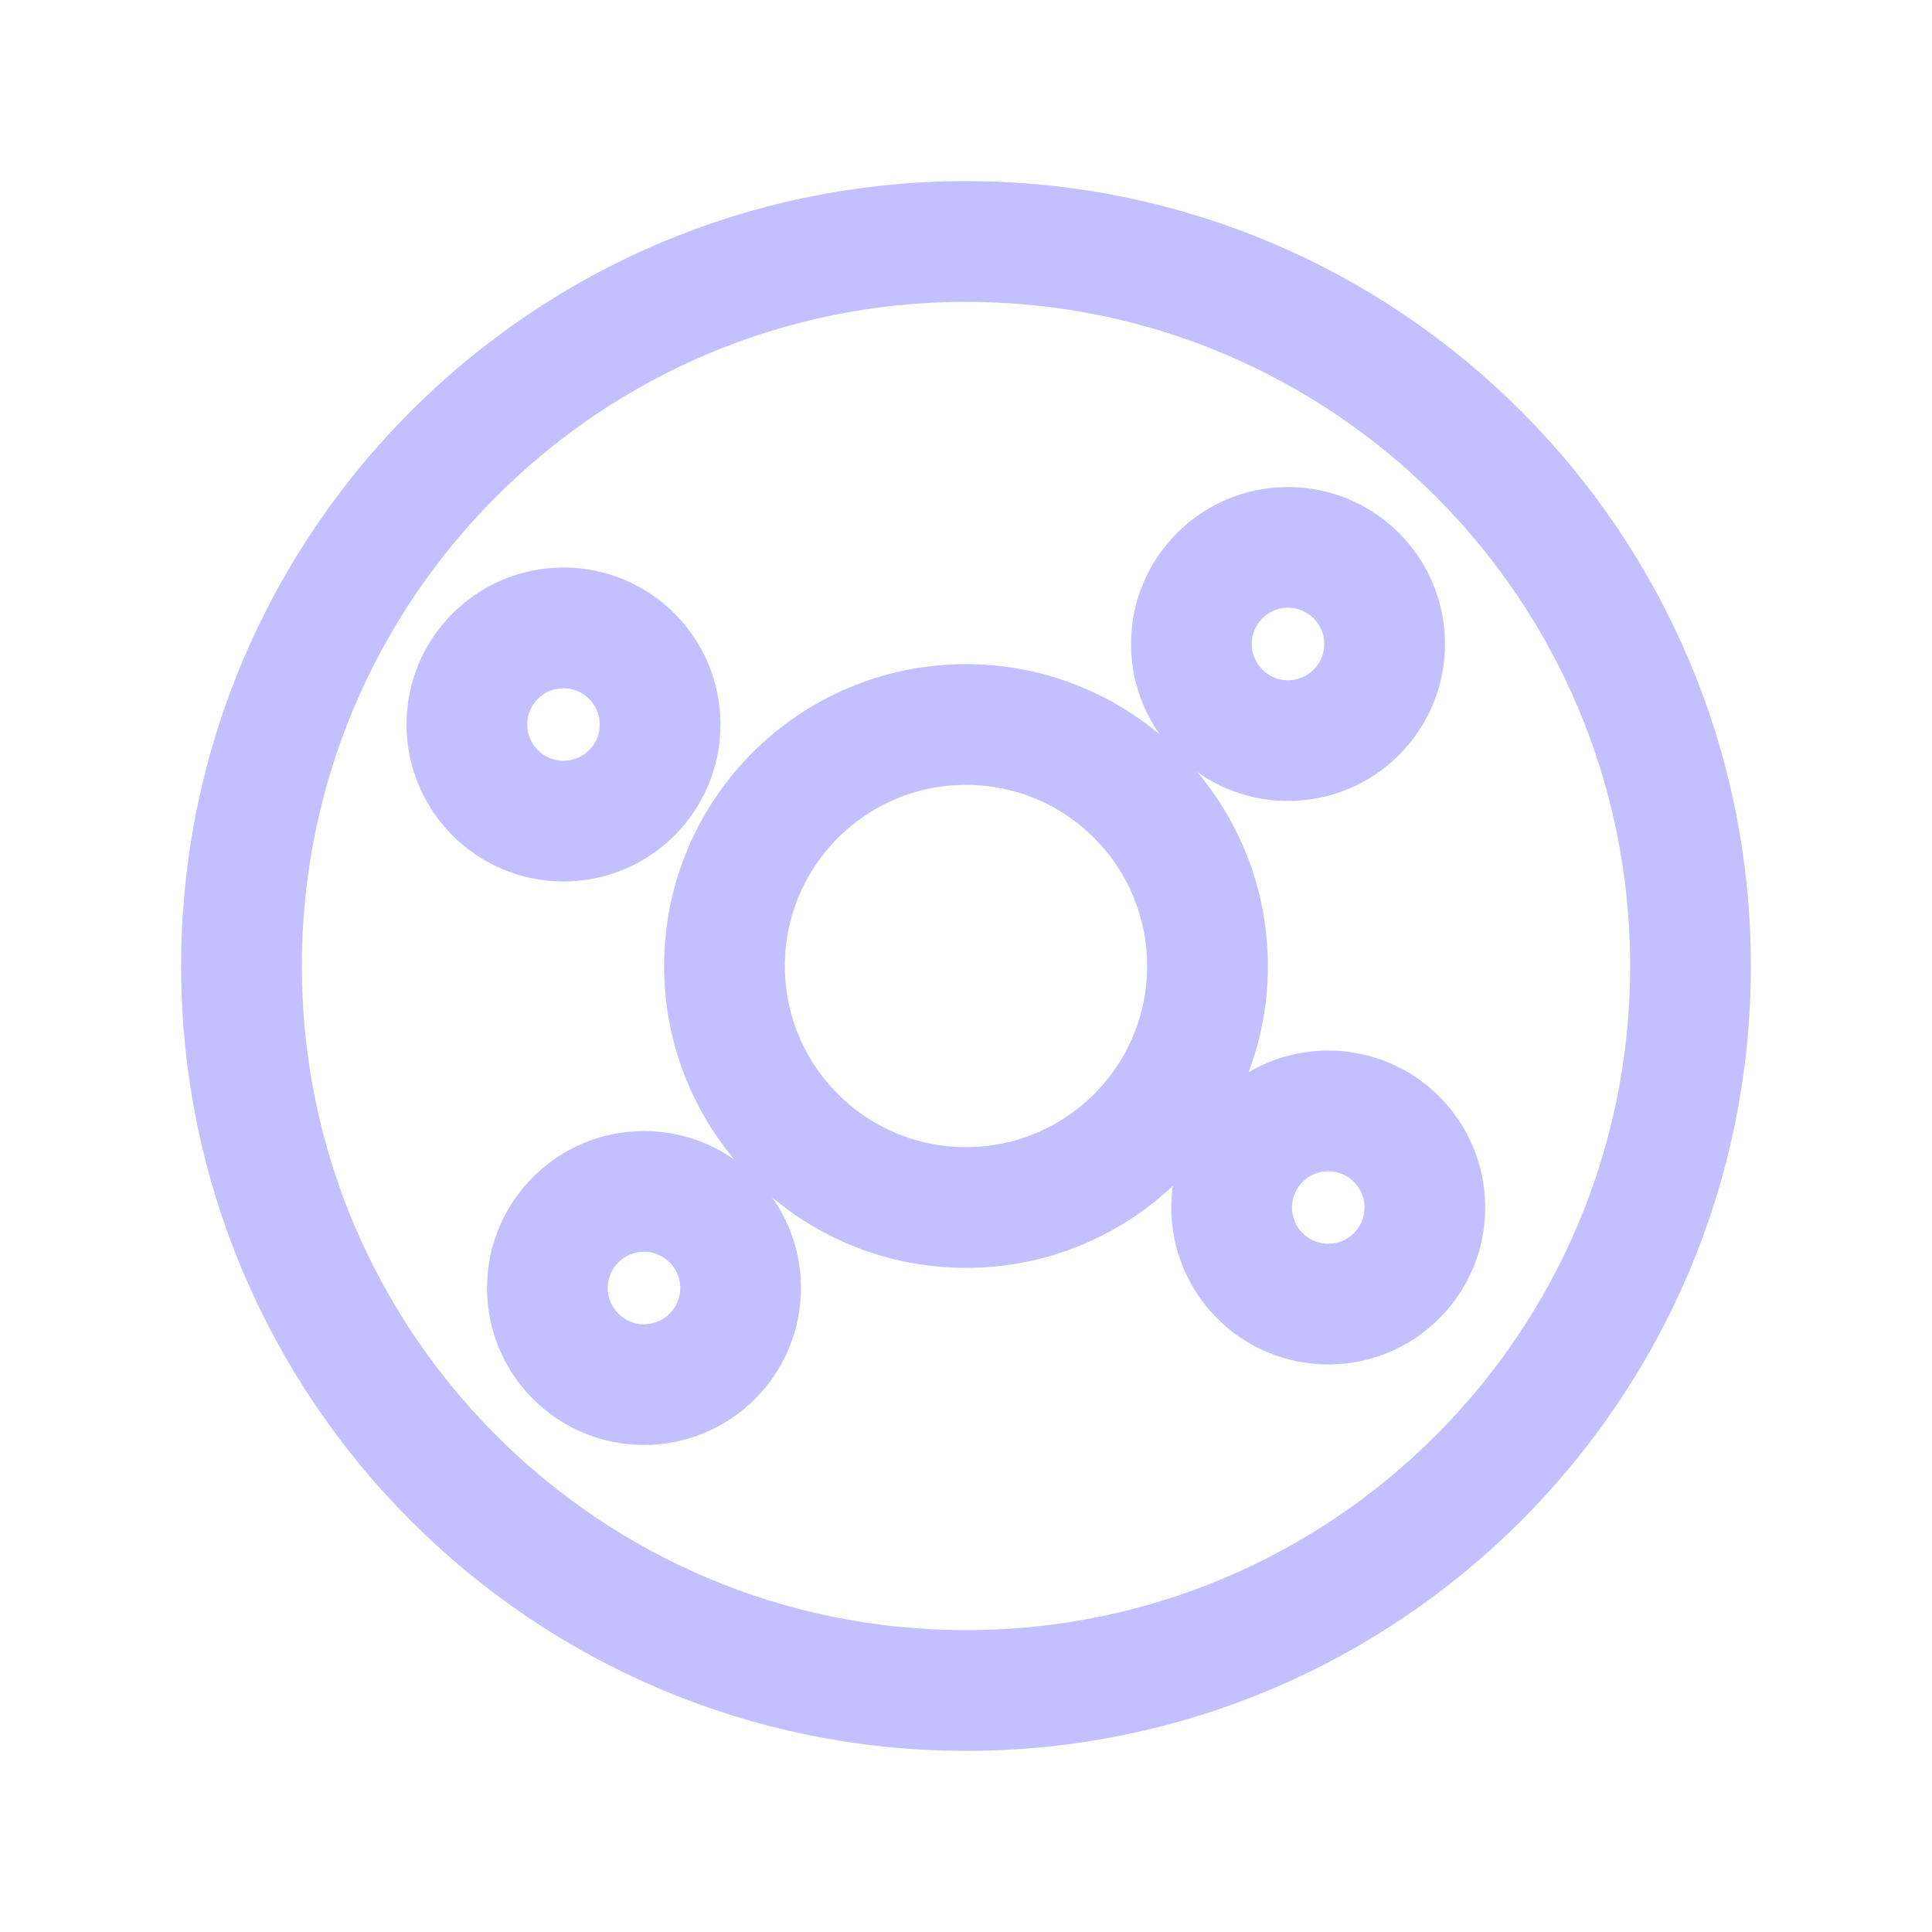
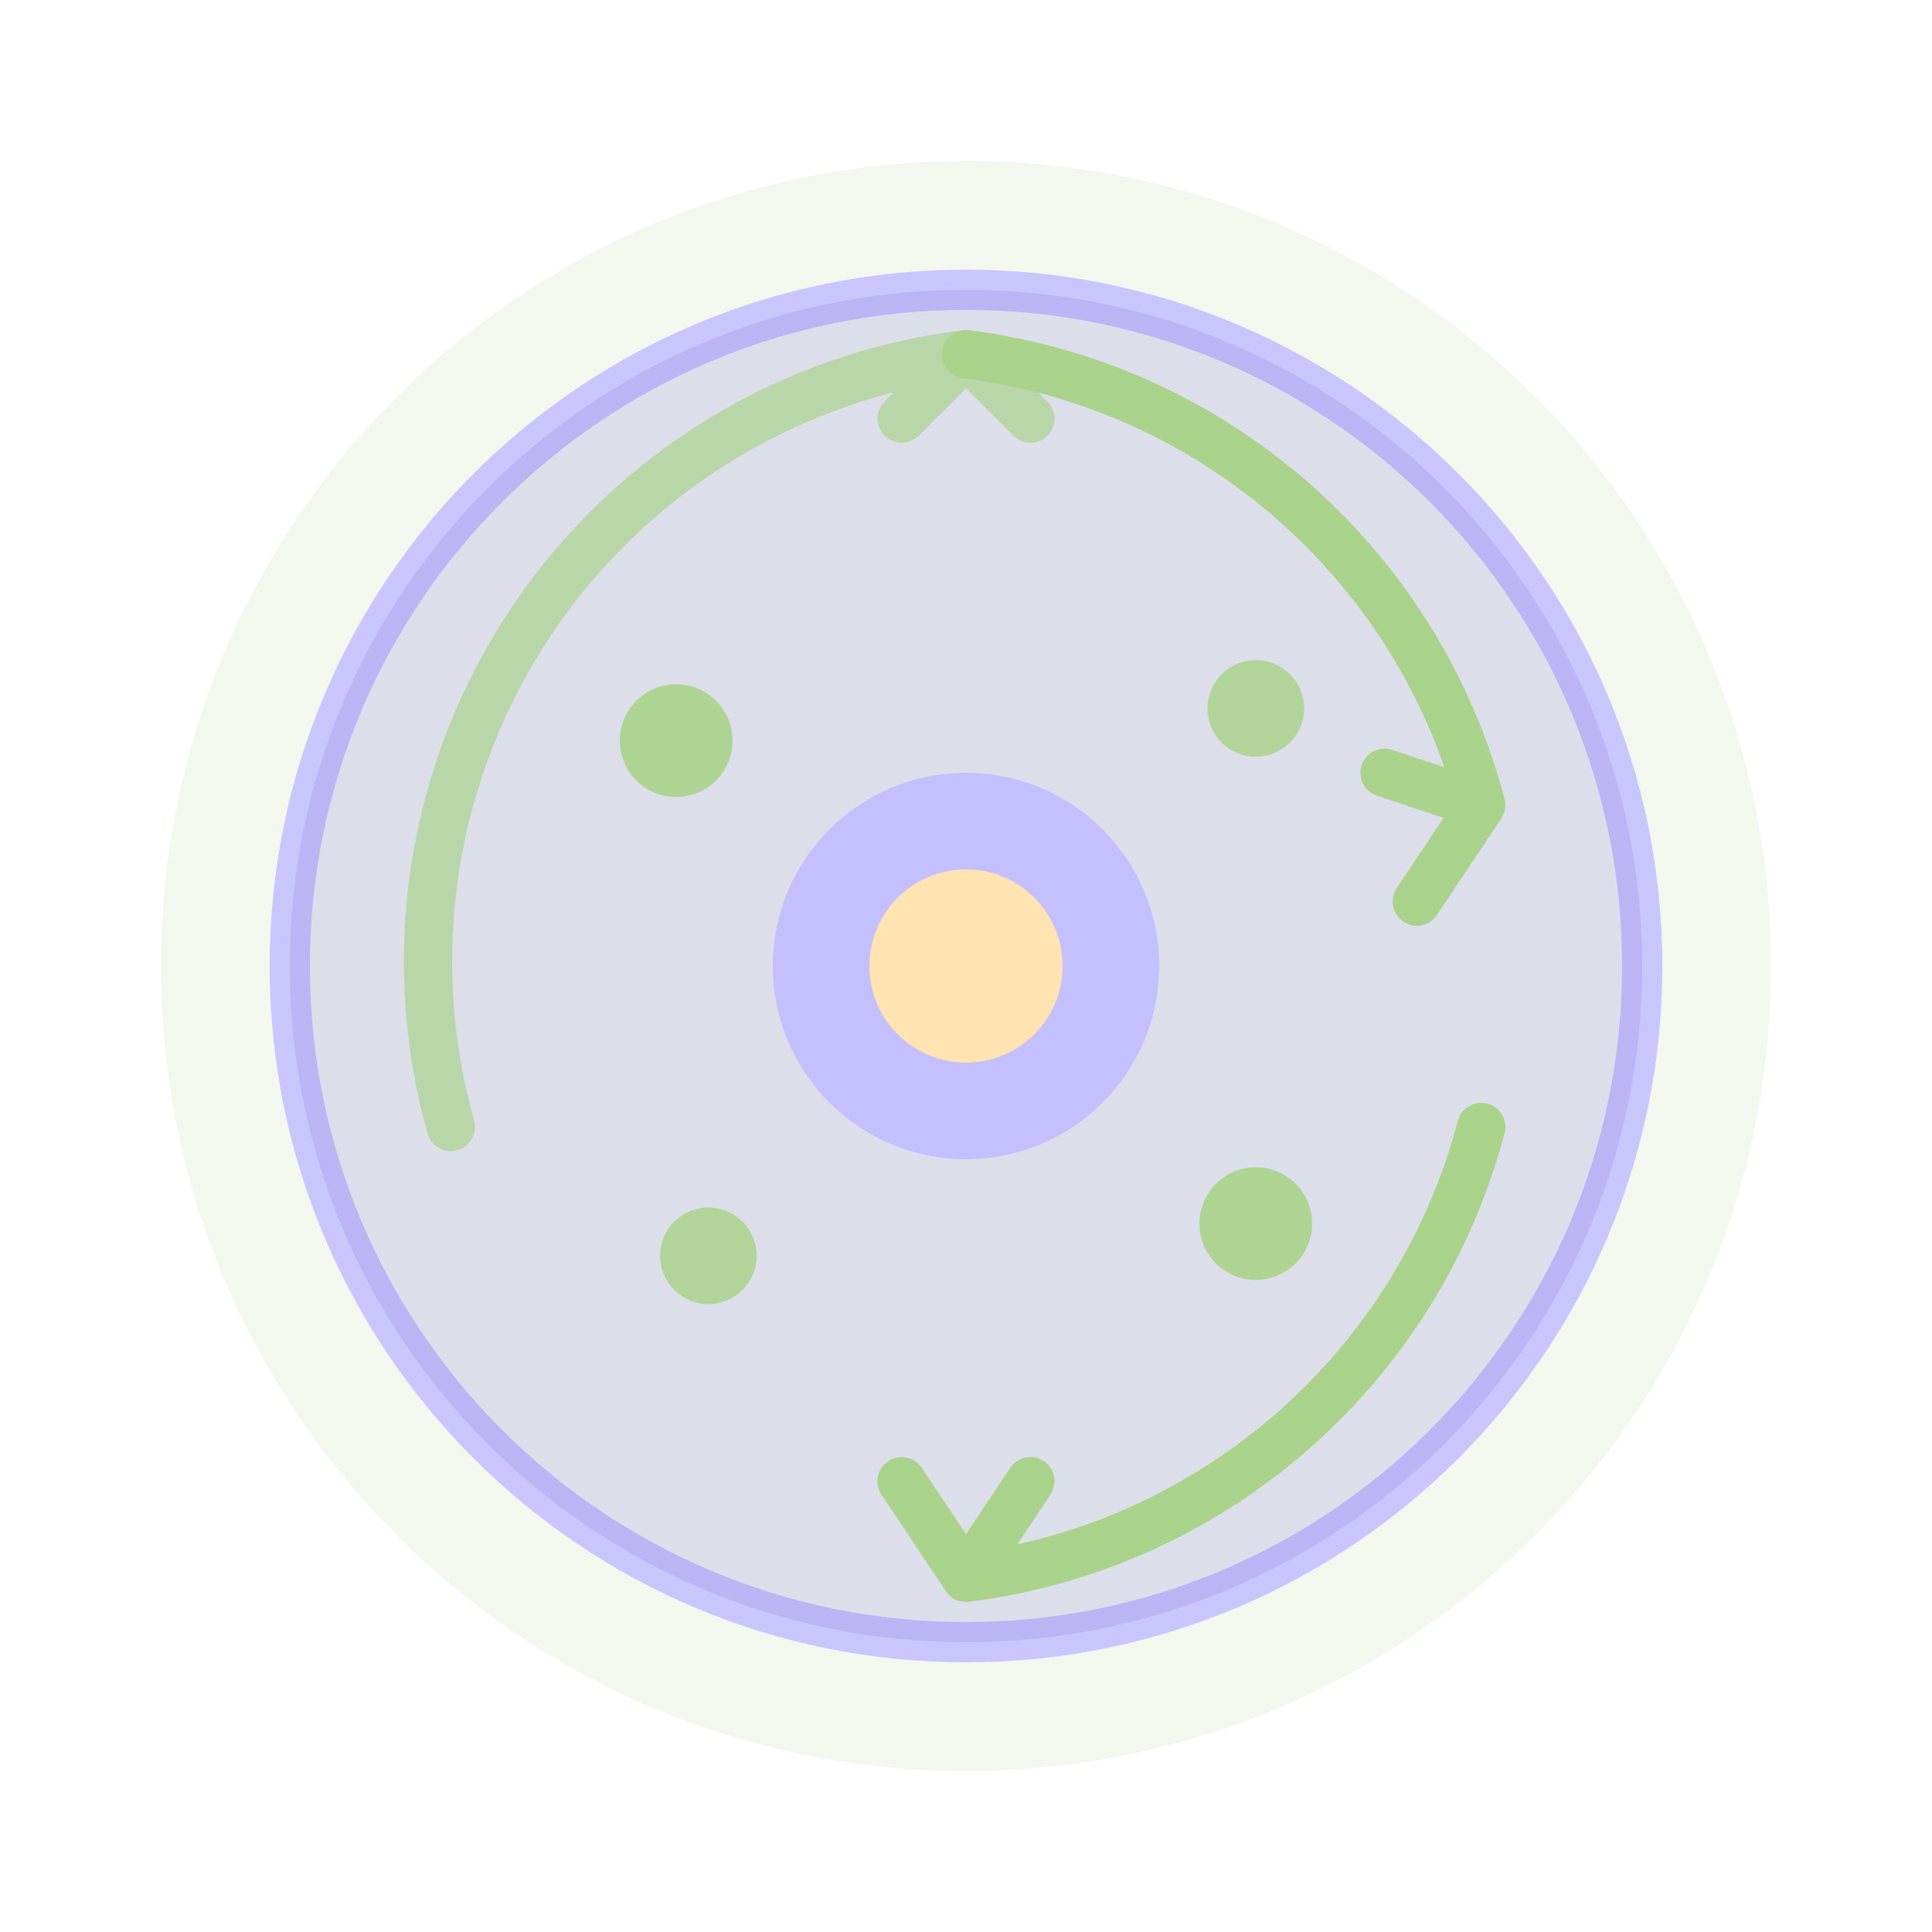
- <svg xmlns="http://www.w3.org/2000/svg" width="64" height="64" viewBox="0 0 24 24" fill="none" stroke="#C4C0FF" stroke-width="1.5" stroke-linecap="round" stroke-linejoin="round">
-   <circle cx="12" cy="12" r="9" />
-   <circle cx="12" cy="12" r="3" />
-   <circle cx="7" cy="9" r="1.2" />
-   <circle cx="16" cy="8" r="1.2" />
-   <circle cx="16.5" cy="15" r="1.2" />
-   <circle cx="8" cy="16" r="1.2" />
+ <svg xmlns="http://www.w3.org/2000/svg" width="120" height="120" viewBox="0 0 120 120" fill="none">
+   <circle cx="60" cy="60" r="50" fill="#A9D38B" opacity="0.15" />
+   <circle cx="60" cy="60" r="42" fill="none" stroke="#C4C0FF" stroke-width="2.5" opacity="0.9" />
+   <circle cx="60" cy="60" r="42" fill="#7A6FD8" opacity="0.18" />
+   <path d="M60 22 A 38 38 0 0 1 92 50 L 86 48 L 92 50 L 88 56" stroke="#A9D38B" stroke-width="3" fill="none" stroke-linecap="round" stroke-linejoin="round" />
+   <path d="M92 70 A 38 38 0 0 1 60 98 L 64 92 L 60 98 L 56 92" stroke="#A9D38B" stroke-width="3" fill="none" stroke-linecap="round" stroke-linejoin="round" />
+   <path d="M28 70 A 38 38 0 0 1 60 22 L 56 26 L 60 22 L 64 26" stroke="#A9D38B" stroke-width="3" fill="none" stroke-linecap="round" stroke-linejoin="round" opacity="0.7" />
+   <circle cx="60" cy="60" r="12" fill="#C4C0FF" />
+   <circle cx="60" cy="60" r="6" fill="#FFE3B0" />
+   <circle cx="42" cy="46" r="3.5" fill="#A9D38B" opacity="0.9" />
+   <circle cx="78" cy="44" r="3" fill="#A9D38B" opacity="0.85" />
+   <circle cx="44" cy="78" r="3" fill="#A9D38B" opacity="0.85" />
+   <circle cx="78" cy="76" r="3.5" fill="#A9D38B" opacity="0.9" />
</svg>
